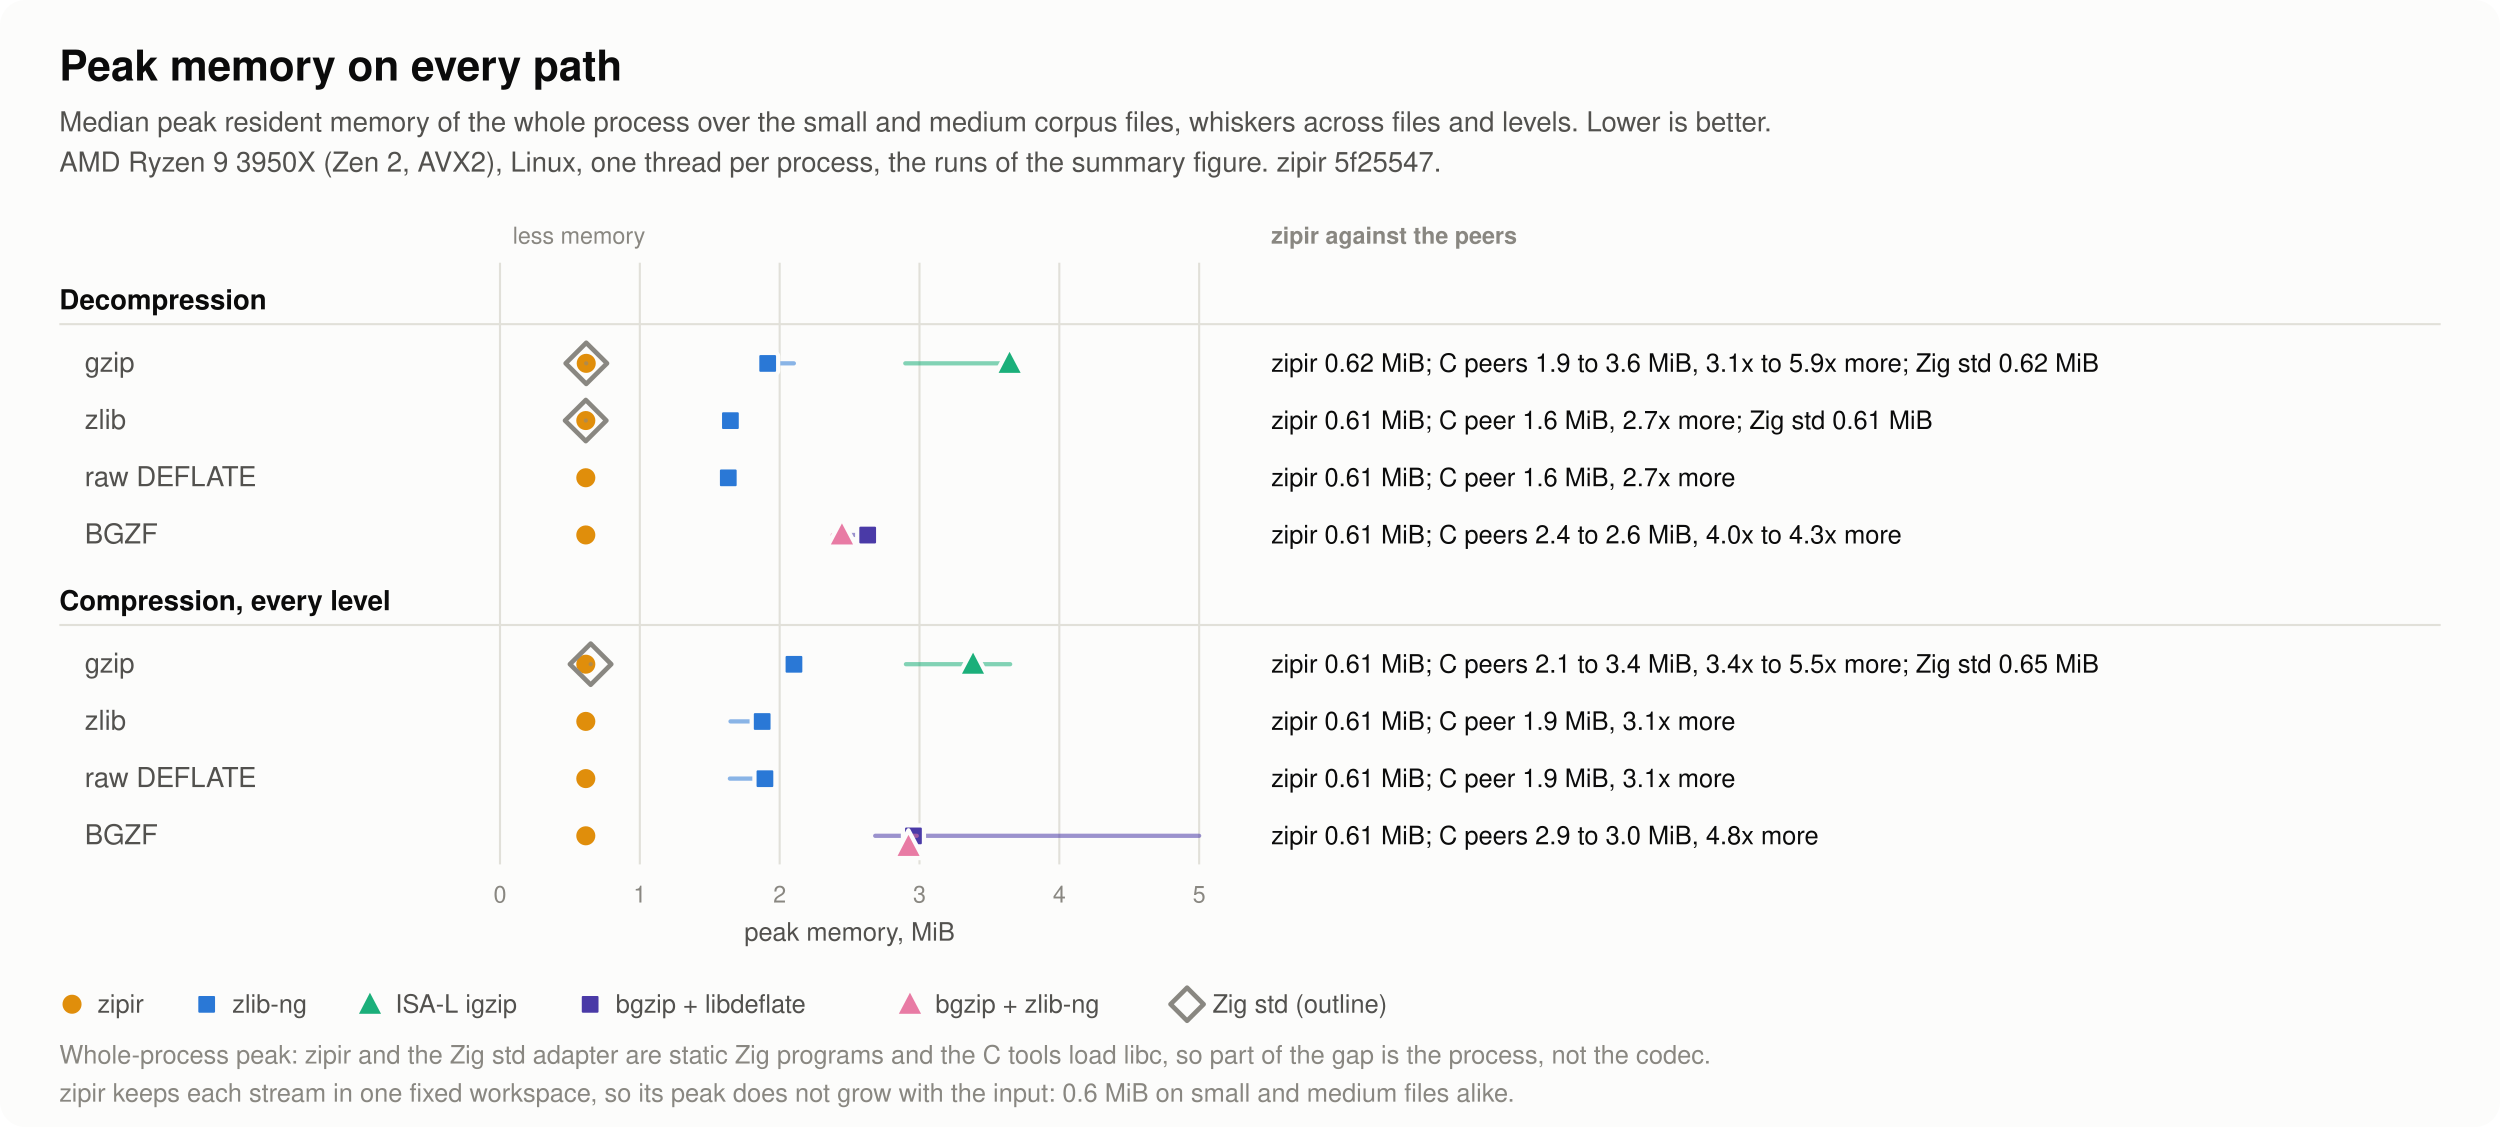
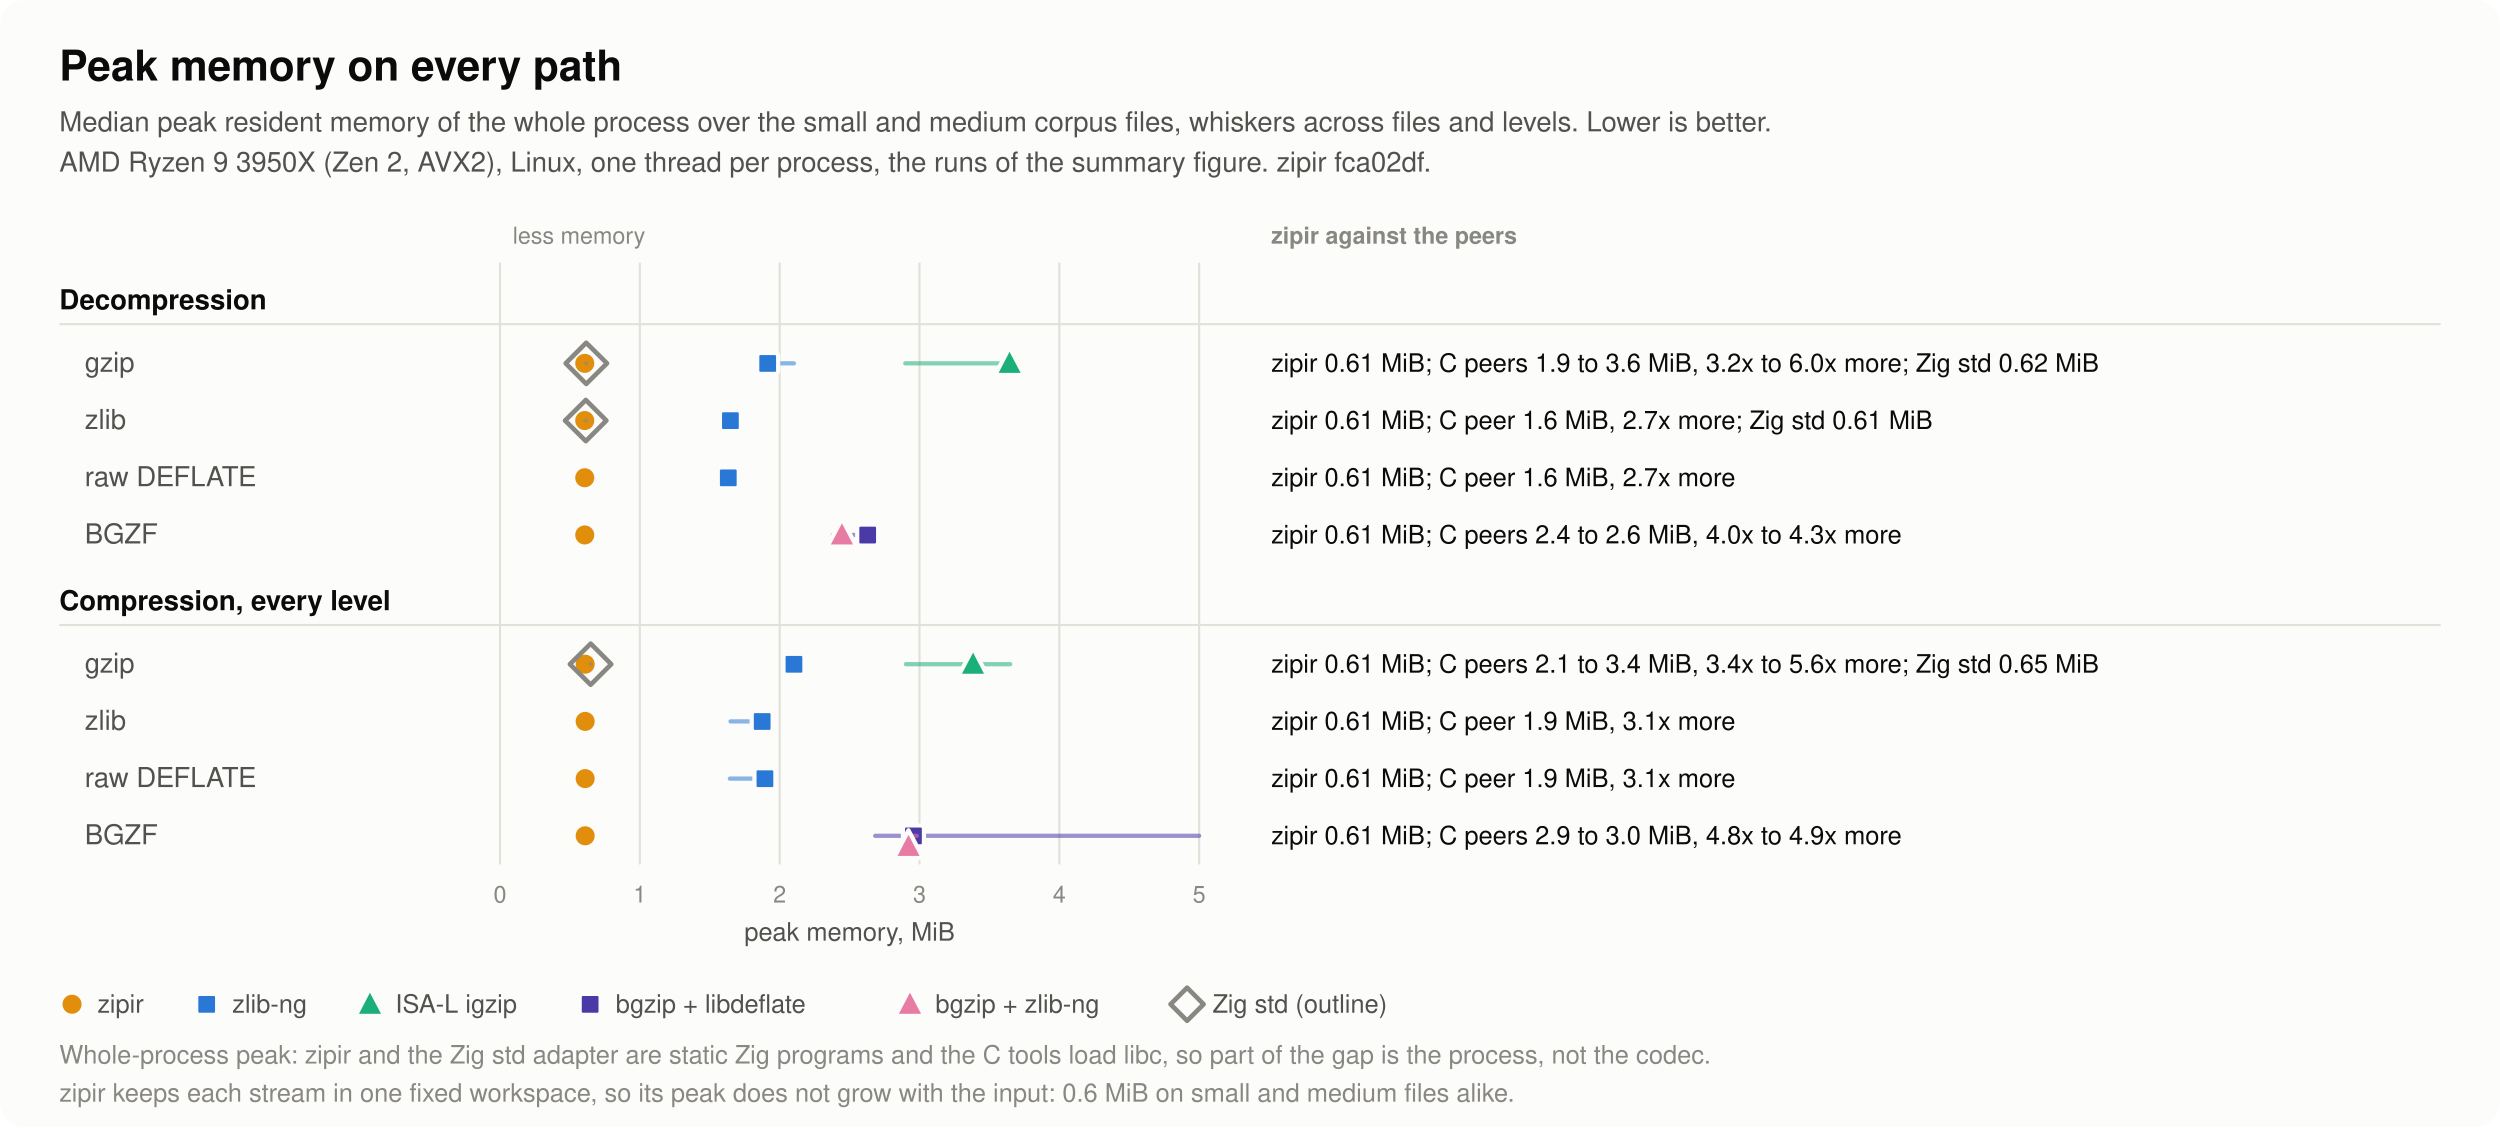
<svg xmlns="http://www.w3.org/2000/svg" viewBox="0 0 1180 532" width="1180" height="532" role="img" font-family="system-ui, -apple-system, &quot;Segoe UI&quot;, Helvetica, Arial, sans-serif">
  <rect width="1180" height="532" rx="12" fill="#fcfcfb" />
  <text x="28.0" y="38.0" font-size="20" fill="#0b0b0b" text-anchor="start" font-weight="650">Peak memory on every path</text>
  <text x="28.0" y="62.0" font-size="13" fill="#52514e" text-anchor="start" font-weight="400">Median peak resident memory of the whole process over the small and medium corpus files, whiskers across files and levels. Lower is better.</text>
-   <text x="28.0" y="81.0" font-size="13" fill="#52514e" text-anchor="start" font-weight="400">AMD Ryzen 9 3950X (Zen 2, AVX2), Linux, one thread per process, the runs of the summary figure. zipir 5f25547.</text>
+   <text x="28.0" y="81.0" font-size="13" fill="#52514e" text-anchor="start" font-weight="400">AMD Ryzen 9 3950X (Zen 2, AVX2), Linux, one thread per process, the runs of the summary figure. zipir fca02df.</text>
  <line x1="236.0" y1="124.0" x2="236.0" y2="408.0" stroke="#e1e0d9" stroke-width="1" />
  <text x="236.0" y="426.0" font-size="11" fill="#898781" text-anchor="middle" font-weight="400">0</text>
  <line x1="302.0" y1="124.0" x2="302.0" y2="408.0" stroke="#e1e0d9" stroke-width="1" />
  <text x="302.0" y="426.0" font-size="11" fill="#898781" text-anchor="middle" font-weight="400">1</text>
  <line x1="368.0" y1="124.0" x2="368.0" y2="408.0" stroke="#e1e0d9" stroke-width="1" />
  <text x="368.0" y="426.0" font-size="11" fill="#898781" text-anchor="middle" font-weight="400">2</text>
  <line x1="434.0" y1="124.0" x2="434.0" y2="408.0" stroke="#e1e0d9" stroke-width="1" />
  <text x="434.0" y="426.0" font-size="11" fill="#898781" text-anchor="middle" font-weight="400">3</text>
  <line x1="500.0" y1="124.0" x2="500.0" y2="408.0" stroke="#e1e0d9" stroke-width="1" />
  <text x="500.0" y="426.0" font-size="11" fill="#898781" text-anchor="middle" font-weight="400">4</text>
  <line x1="566.0" y1="124.0" x2="566.0" y2="408.0" stroke="#e1e0d9" stroke-width="1" />
  <text x="566.0" y="426.0" font-size="11" fill="#898781" text-anchor="middle" font-weight="400">5</text>
  <text x="401.0" y="444.0" font-size="12" fill="#52514e" text-anchor="middle" font-weight="400">peak memory, MiB</text>
  <text x="242.0" y="115.0" font-size="11" fill="#898781" text-anchor="start" font-weight="400">less memory</text>
  <text x="600.0" y="115.0" font-size="11" fill="#898781" text-anchor="start" font-weight="600">zipir against the peers</text>
  <text x="28.0" y="146.0" font-size="13" fill="#0b0b0b" text-anchor="start" font-weight="650">Decompression</text>
  <line x1="28.0" y1="153.0" x2="1152.0" y2="153.0" stroke="#e1e0d9" stroke-width="1" />
  <text x="40.0" y="175.5" font-size="13" fill="#52514e" text-anchor="start" font-weight="400">gzip</text>
  <line x1="361.8" y1="171.5" x2="374.7" y2="171.5" stroke="#2a78d6" stroke-width="2" stroke-linecap="round" opacity="0.55" />
  <rect x="357.4" y="166.6" width="9.9" height="9.9" rx="1.5" fill="#2a78d6" stroke="#fcfcfb" stroke-width="2" />
  <line x1="427.3" y1="171.5" x2="477.1" y2="171.5" stroke="#1baf7a" stroke-width="2" stroke-linecap="round" opacity="0.55" />
  <path d="M476.5,163.9 L483.4,177.0 L469.7,177.0 Z" fill="#1baf7a" stroke="#fcfcfb" stroke-width="2" stroke-linejoin="round" />
-   <line x1="276.7" y1="171.5" x2="276.7" y2="171.5" stroke="#e08e0b" stroke-width="2" stroke-linecap="round" opacity="0.55" />
-   <circle cx="276.7" cy="171.5" r="5.5" fill="#e08e0b" stroke="#fcfcfb" stroke-width="2" />
+   <line x1="275.7" y1="171.5" x2="276.0" y2="171.5" stroke="#e08e0b" stroke-width="2" stroke-linecap="round" opacity="0.55" />
+   <circle cx="276.0" cy="171.5" r="5.5" fill="#e08e0b" stroke="#fcfcfb" stroke-width="2" />
  <line x1="276.7" y1="171.5" x2="276.7" y2="171.5" stroke="#898781" stroke-width="2" stroke-linecap="round" opacity="0.55" />
  <path d="M276.7,161.8 L286.5,171.5 L276.7,181.2 L267.0,171.5 Z" fill="none" stroke="#898781" stroke-width="2.2" stroke-linejoin="round" />
-   <text x="600.0" y="175.5" font-size="12" fill="#0b0b0b" text-anchor="start" font-weight="400">zipir 0.62 MiB; C peers 1.9 to 3.6 MiB, 3.1x to 5.9x more; Zig std 0.62 MiB</text>
+   <text x="600.0" y="175.5" font-size="12" fill="#0b0b0b" text-anchor="start" font-weight="400">zipir 0.61 MiB; C peers 1.9 to 3.6 MiB, 3.2x to 6.0x more; Zig std 0.62 MiB</text>
  <text x="40.0" y="202.5" font-size="13" fill="#52514e" text-anchor="start" font-weight="400">zlib</text>
  <line x1="344.5" y1="198.5" x2="348.4" y2="198.5" stroke="#2a78d6" stroke-width="2" stroke-linecap="round" opacity="0.55" />
  <rect x="339.8" y="193.6" width="9.9" height="9.9" rx="1.5" fill="#2a78d6" stroke="#fcfcfb" stroke-width="2" />
-   <line x1="276.5" y1="198.5" x2="276.5" y2="198.5" stroke="#e08e0b" stroke-width="2" stroke-linecap="round" opacity="0.55" />
-   <circle cx="276.5" cy="198.5" r="5.5" fill="#e08e0b" stroke="#fcfcfb" stroke-width="2" />
+   <line x1="274.2" y1="198.5" x2="276.0" y2="198.5" stroke="#e08e0b" stroke-width="2" stroke-linecap="round" opacity="0.55" />
+   <circle cx="276.0" cy="198.5" r="5.5" fill="#e08e0b" stroke="#fcfcfb" stroke-width="2" />
  <line x1="276.5" y1="198.5" x2="276.5" y2="198.5" stroke="#898781" stroke-width="2" stroke-linecap="round" opacity="0.55" />
  <path d="M276.5,188.8 L286.2,198.5 L276.5,208.2 L266.7,198.5 Z" fill="none" stroke="#898781" stroke-width="2.2" stroke-linejoin="round" />
  <text x="600.0" y="202.5" font-size="12" fill="#0b0b0b" text-anchor="start" font-weight="400">zipir 0.61 MiB; C peer 1.6 MiB, 2.7x more; Zig std 0.61 MiB</text>
  <text x="40.0" y="229.5" font-size="13" fill="#52514e" text-anchor="start" font-weight="400">raw DEFLATE</text>
  <line x1="342.7" y1="225.5" x2="345.3" y2="225.5" stroke="#2a78d6" stroke-width="2" stroke-linecap="round" opacity="0.55" />
  <rect x="338.8" y="220.6" width="9.9" height="9.9" rx="1.5" fill="#2a78d6" stroke="#fcfcfb" stroke-width="2" />
-   <line x1="276.5" y1="225.5" x2="276.5" y2="225.5" stroke="#e08e0b" stroke-width="2" stroke-linecap="round" opacity="0.55" />
-   <circle cx="276.5" cy="225.5" r="5.5" fill="#e08e0b" stroke="#fcfcfb" stroke-width="2" />
+   <line x1="276.0" y1="225.5" x2="276.0" y2="225.5" stroke="#e08e0b" stroke-width="2" stroke-linecap="round" opacity="0.55" />
+   <circle cx="276.0" cy="225.5" r="5.5" fill="#e08e0b" stroke="#fcfcfb" stroke-width="2" />
  <text x="600.0" y="229.5" font-size="12" fill="#0b0b0b" text-anchor="start" font-weight="400">zipir 0.61 MiB; C peer 1.6 MiB, 2.7x more</text>
  <text x="40.0" y="256.5" font-size="13" fill="#52514e" text-anchor="start" font-weight="400">BGZF</text>
  <line x1="396.6" y1="252.5" x2="411.8" y2="252.5" stroke="#4a3aa7" stroke-width="2" stroke-linecap="round" opacity="0.55" />
  <rect x="404.6" y="247.6" width="9.9" height="9.9" rx="1.5" fill="#4a3aa7" stroke="#fcfcfb" stroke-width="2" />
  <line x1="393.0" y1="252.5" x2="399.5" y2="252.5" stroke="#e87ba4" stroke-width="2" stroke-linecap="round" opacity="0.55" />
  <path d="M397.4,244.9 L404.3,258.0 L390.5,258.0 Z" fill="#e87ba4" stroke="#fcfcfb" stroke-width="2" stroke-linejoin="round" />
-   <line x1="276.5" y1="252.5" x2="276.5" y2="252.5" stroke="#e08e0b" stroke-width="2" stroke-linecap="round" opacity="0.55" />
-   <circle cx="276.5" cy="252.5" r="5.5" fill="#e08e0b" stroke="#fcfcfb" stroke-width="2" />
+   <line x1="276.0" y1="252.5" x2="276.0" y2="252.5" stroke="#e08e0b" stroke-width="2" stroke-linecap="round" opacity="0.55" />
+   <circle cx="276.0" cy="252.5" r="5.5" fill="#e08e0b" stroke="#fcfcfb" stroke-width="2" />
  <text x="600.0" y="256.5" font-size="12" fill="#0b0b0b" text-anchor="start" font-weight="400">zipir 0.61 MiB; C peers 2.4 to 2.6 MiB, 4.0x to 4.3x more</text>
  <text x="28.0" y="288.0" font-size="13" fill="#0b0b0b" text-anchor="start" font-weight="650">Compression, every level</text>
  <line x1="28.0" y1="295.0" x2="1152.0" y2="295.0" stroke="#e1e0d9" stroke-width="1" />
  <text x="40.0" y="317.5" font-size="13" fill="#52514e" text-anchor="start" font-weight="400">gzip</text>
  <line x1="374.2" y1="313.5" x2="375.2" y2="313.5" stroke="#2a78d6" stroke-width="2" stroke-linecap="round" opacity="0.55" />
  <rect x="369.8" y="308.6" width="9.9" height="9.9" rx="1.5" fill="#2a78d6" stroke="#fcfcfb" stroke-width="2" />
  <line x1="427.6" y1="313.5" x2="476.8" y2="313.5" stroke="#1baf7a" stroke-width="2" stroke-linecap="round" opacity="0.55" />
  <path d="M459.3,305.9 L466.1,319.0 L452.4,319.0 Z" fill="#1baf7a" stroke="#fcfcfb" stroke-width="2" stroke-linejoin="round" />
-   <line x1="272.1" y1="313.5" x2="276.5" y2="313.5" stroke="#e08e0b" stroke-width="2" stroke-linecap="round" opacity="0.55" />
-   <circle cx="276.5" cy="313.5" r="5.5" fill="#e08e0b" stroke="#fcfcfb" stroke-width="2" />
+   <line x1="276.2" y1="313.5" x2="276.2" y2="313.5" stroke="#e08e0b" stroke-width="2" stroke-linecap="round" opacity="0.55" />
+   <circle cx="276.2" cy="313.5" r="5.5" fill="#e08e0b" stroke="#fcfcfb" stroke-width="2" />
  <line x1="278.8" y1="313.5" x2="278.8" y2="313.5" stroke="#898781" stroke-width="2" stroke-linecap="round" opacity="0.55" />
  <path d="M278.8,303.8 L288.5,313.5 L278.8,323.2 L269.0,313.5 Z" fill="none" stroke="#898781" stroke-width="2.2" stroke-linejoin="round" />
-   <text x="600.0" y="317.5" font-size="12" fill="#0b0b0b" text-anchor="start" font-weight="400">zipir 0.61 MiB; C peers 2.1 to 3.4 MiB, 3.4x to 5.5x more; Zig std 0.65 MiB</text>
+   <text x="600.0" y="317.5" font-size="12" fill="#0b0b0b" text-anchor="start" font-weight="400">zipir 0.61 MiB; C peers 2.1 to 3.4 MiB, 3.4x to 5.6x more; Zig std 0.65 MiB</text>
  <text x="40.0" y="344.5" font-size="13" fill="#52514e" text-anchor="start" font-weight="400">zlib</text>
  <line x1="344.8" y1="340.5" x2="361.8" y2="340.5" stroke="#2a78d6" stroke-width="2" stroke-linecap="round" opacity="0.55" />
  <rect x="354.8" y="335.6" width="9.9" height="9.9" rx="1.5" fill="#2a78d6" stroke="#fcfcfb" stroke-width="2" />
-   <line x1="276.5" y1="340.5" x2="276.5" y2="340.5" stroke="#e08e0b" stroke-width="2" stroke-linecap="round" opacity="0.55" />
-   <circle cx="276.5" cy="340.5" r="5.5" fill="#e08e0b" stroke="#fcfcfb" stroke-width="2" />
+   <line x1="276.2" y1="340.5" x2="276.2" y2="340.5" stroke="#e08e0b" stroke-width="2" stroke-linecap="round" opacity="0.55" />
+   <circle cx="276.2" cy="340.5" r="5.5" fill="#e08e0b" stroke="#fcfcfb" stroke-width="2" />
  <text x="600.0" y="344.5" font-size="12" fill="#0b0b0b" text-anchor="start" font-weight="400">zipir 0.61 MiB; C peer 1.9 MiB, 3.1x more</text>
  <text x="40.0" y="371.5" font-size="13" fill="#52514e" text-anchor="start" font-weight="400">raw DEFLATE</text>
  <line x1="344.5" y1="367.5" x2="361.8" y2="367.5" stroke="#2a78d6" stroke-width="2" stroke-linecap="round" opacity="0.55" />
  <rect x="356.1" y="362.6" width="9.9" height="9.9" rx="1.5" fill="#2a78d6" stroke="#fcfcfb" stroke-width="2" />
-   <line x1="276.5" y1="367.5" x2="276.5" y2="367.5" stroke="#e08e0b" stroke-width="2" stroke-linecap="round" opacity="0.55" />
-   <circle cx="276.5" cy="367.5" r="5.5" fill="#e08e0b" stroke="#fcfcfb" stroke-width="2" />
+   <line x1="276.2" y1="367.5" x2="276.2" y2="367.5" stroke="#e08e0b" stroke-width="2" stroke-linecap="round" opacity="0.55" />
+   <circle cx="276.2" cy="367.5" r="5.5" fill="#e08e0b" stroke="#fcfcfb" stroke-width="2" />
  <text x="600.0" y="371.5" font-size="12" fill="#0b0b0b" text-anchor="start" font-weight="400">zipir 0.61 MiB; C peer 1.9 MiB, 3.1x more</text>
  <text x="40.0" y="398.5" font-size="13" fill="#52514e" text-anchor="start" font-weight="400">BGZF</text>
  <line x1="413.1" y1="394.5" x2="566.0" y2="394.5" stroke="#4a3aa7" stroke-width="2" stroke-linecap="round" opacity="0.55" />
  <rect x="426.2" y="389.6" width="9.9" height="9.9" rx="1.5" fill="#4a3aa7" stroke="#fcfcfb" stroke-width="2" />
  <line x1="428.1" y1="394.5" x2="432.7" y2="394.5" stroke="#e87ba4" stroke-width="2" stroke-linecap="round" opacity="0.55" />
  <path d="M428.8,391.9 L435.7,405.0 L422.0,405.0 Z" fill="#e87ba4" stroke="#fcfcfb" stroke-width="2" stroke-linejoin="round" />
-   <line x1="276.5" y1="394.5" x2="276.5" y2="394.5" stroke="#e08e0b" stroke-width="2" stroke-linecap="round" opacity="0.55" />
-   <circle cx="276.5" cy="394.5" r="5.5" fill="#e08e0b" stroke="#fcfcfb" stroke-width="2" />
-   <text x="600.0" y="398.5" font-size="12" fill="#0b0b0b" text-anchor="start" font-weight="400">zipir 0.61 MiB; C peers 2.9 to 3.0 MiB, 4.8x more</text>
+   <line x1="272.9" y1="394.5" x2="276.2" y2="394.5" stroke="#e08e0b" stroke-width="2" stroke-linecap="round" opacity="0.55" />
+   <circle cx="276.2" cy="394.5" r="5.5" fill="#e08e0b" stroke="#fcfcfb" stroke-width="2" />
+   <text x="600.0" y="398.5" font-size="12" fill="#0b0b0b" text-anchor="start" font-weight="400">zipir 0.61 MiB; C peers 2.9 to 3.0 MiB, 4.8x to 4.9x more</text>
  <circle cx="34.0" cy="474.0" r="5.5" fill="#e08e0b" stroke="#fcfcfb" stroke-width="2" />
  <text x="46.0" y="478.0" font-size="12" fill="#52514e" text-anchor="start" font-weight="400">zipir</text>
  <rect x="92.6" y="469.1" width="9.9" height="9.9" rx="1.5" fill="#2a78d6" stroke="#fcfcfb" stroke-width="2" />
  <text x="109.6" y="478.0" font-size="12" fill="#52514e" text-anchor="start" font-weight="400">zlib-ng</text>
  <path d="M174.6,466.4 L181.5,479.5 L167.8,479.5 Z" fill="#1baf7a" stroke="#fcfcfb" stroke-width="2" stroke-linejoin="round" />
  <text x="186.6" y="478.0" font-size="12" fill="#52514e" text-anchor="start" font-weight="400">ISA-L igzip</text>
  <rect x="273.6" y="469.1" width="9.9" height="9.9" rx="1.5" fill="#4a3aa7" stroke="#fcfcfb" stroke-width="2" />
  <text x="290.6" y="478.0" font-size="12" fill="#52514e" text-anchor="start" font-weight="400">bgzip + libdeflate</text>
  <path d="M429.5,466.4 L436.4,479.5 L422.6,479.5 Z" fill="#e87ba4" stroke="#fcfcfb" stroke-width="2" stroke-linejoin="round" />
  <text x="441.5" y="478.0" font-size="12" fill="#52514e" text-anchor="start" font-weight="400">bgzip + zlib-ng</text>
  <path d="M560.3,466.2 L568.1,474.0 L560.3,481.8 L552.5,474.0 Z" fill="none" stroke="#898781" stroke-width="2.2" stroke-linejoin="round" />
  <text x="572.3" y="478.0" font-size="12" fill="#52514e" text-anchor="start" font-weight="400">Zig std (outline)</text>
  <text x="28.0" y="502.0" font-size="12" fill="#898781" text-anchor="start" font-weight="400">Whole-process peak: zipir and the Zig std adapter are static Zig programs and the C tools load libc, so part of the gap is the process, not the codec.</text>
  <text x="28.0" y="520.0" font-size="12" fill="#898781" text-anchor="start" font-weight="400">zipir keeps each stream in one fixed workspace, so its peak does not grow with the input: 0.6 MiB on small and medium files alike.</text>
</svg>
